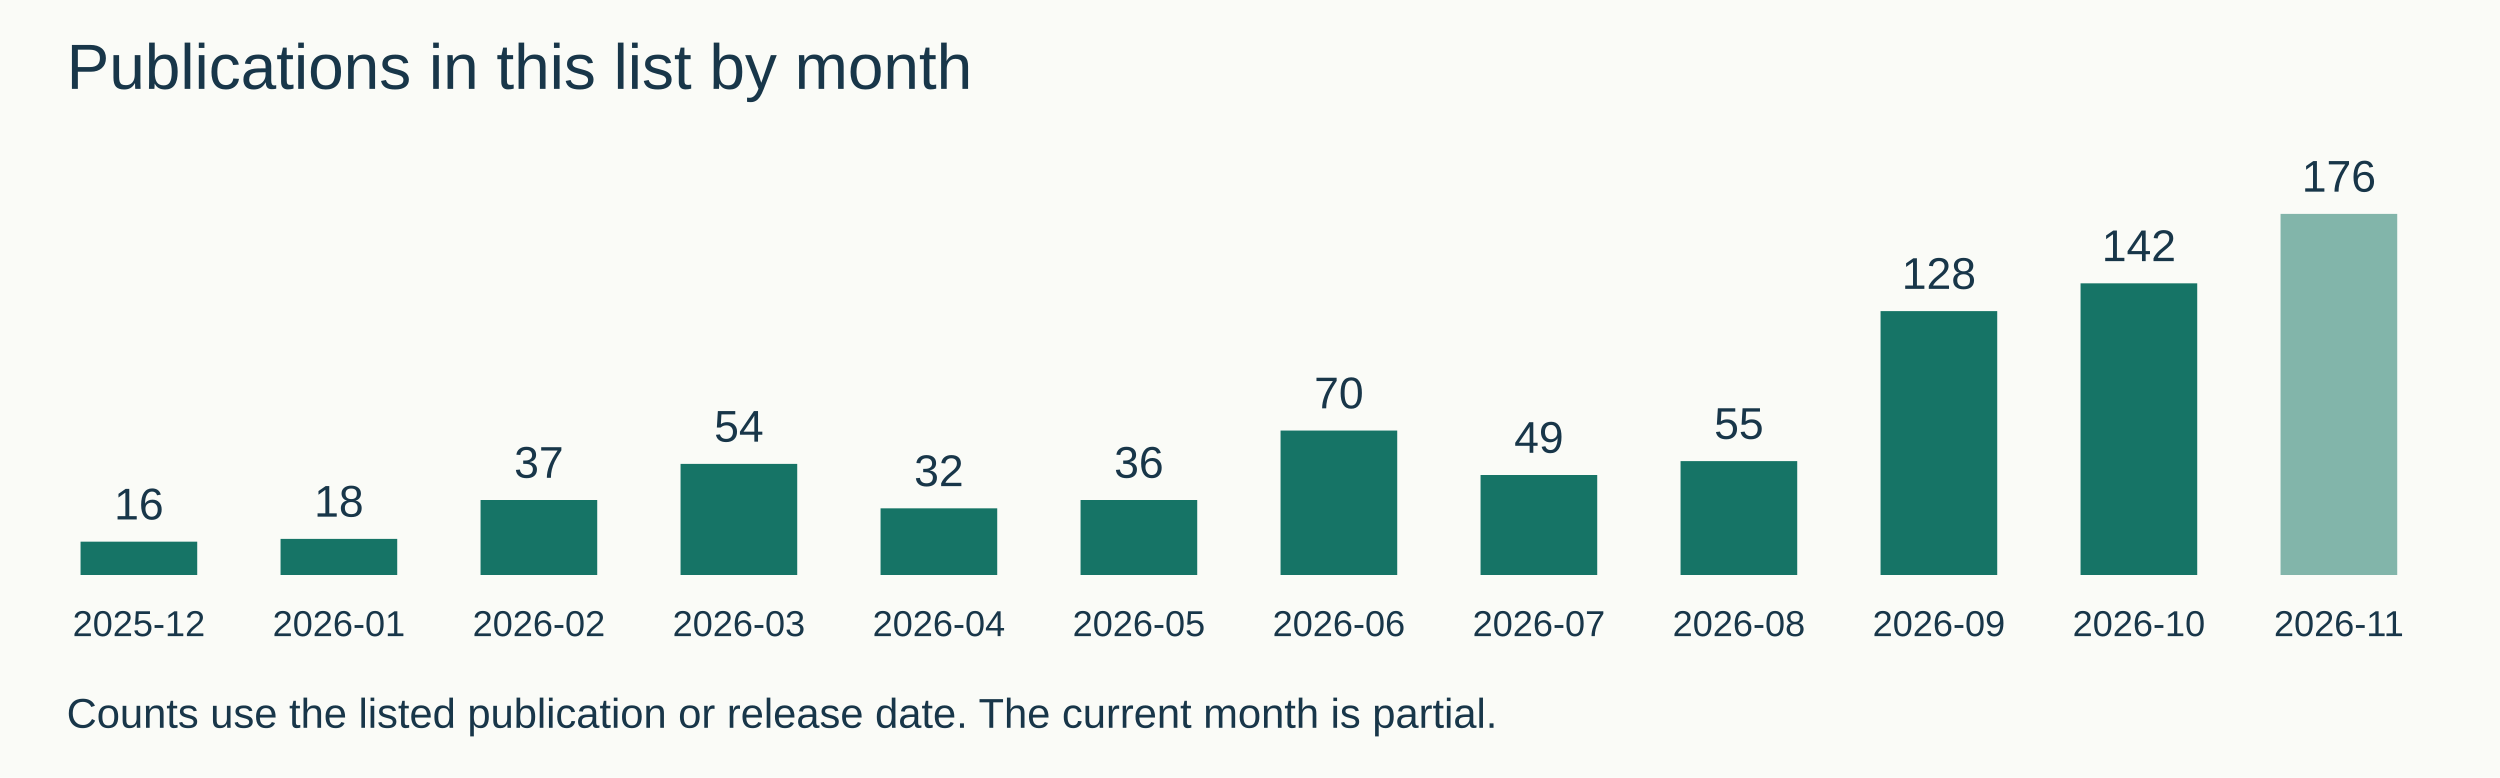
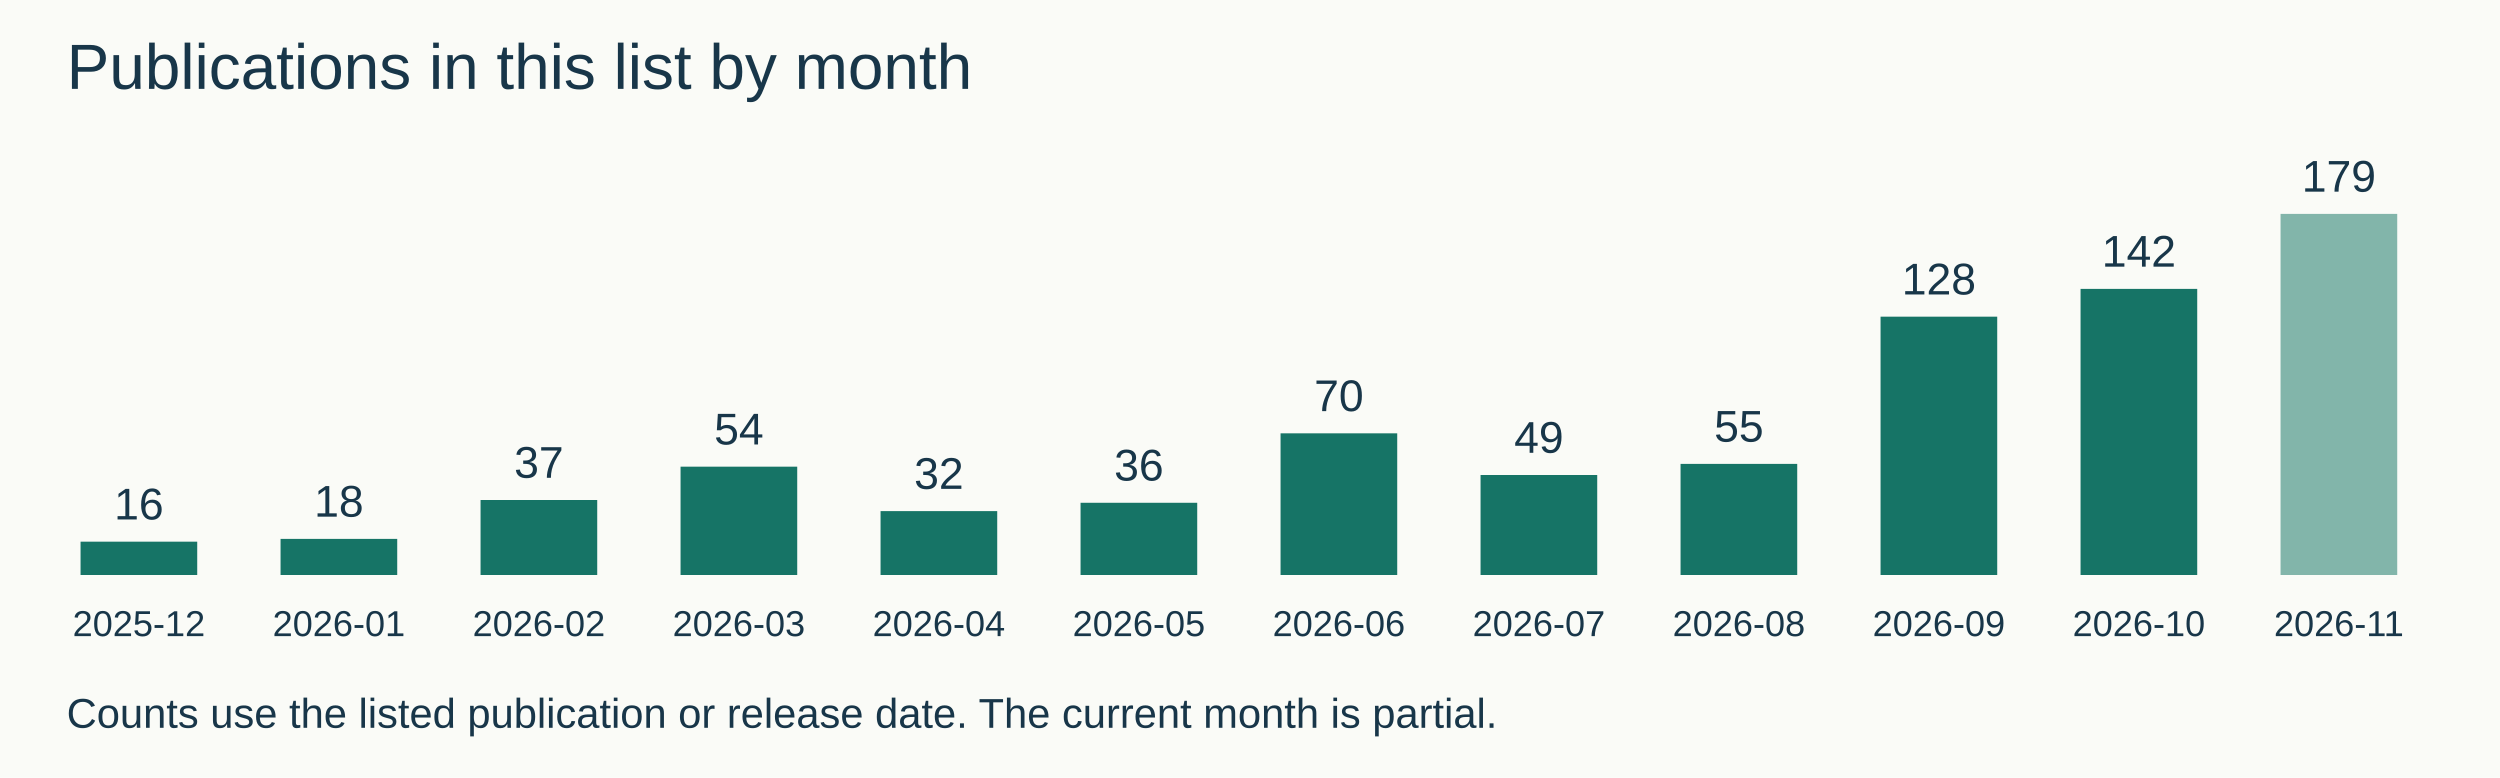
<svg xmlns="http://www.w3.org/2000/svg" width="900" height="280" viewBox="0 0 900 280" font-family="Arial,sans-serif">
  <rect width="900" height="280" fill="#fafbf7" />
  <text x="24" y="32" font-size="23" fill="#183649" text-anchor="start">Publications in this list by month</text>
  <rect x="29" y="195" width="42" height="12" fill="#167466" />
  <text x="50" y="187" font-size="16" fill="#183649" text-anchor="middle">16</text>
  <text x="50" y="229" font-size="13" fill="#183649" text-anchor="middle">2025-12</text>
  <rect x="101" y="194" width="42" height="13" fill="#167466" />
  <text x="122" y="186" font-size="16" fill="#183649" text-anchor="middle">18</text>
  <text x="122" y="229" font-size="13" fill="#183649" text-anchor="middle">2026-01</text>
  <rect x="173" y="180" width="42" height="27" fill="#167466" />
  <text x="194" y="172" font-size="16" fill="#183649" text-anchor="middle">37</text>
  <text x="194" y="229" font-size="13" fill="#183649" text-anchor="middle">2026-02</text>
-   <rect x="245" y="167" width="42" height="40" fill="#167466" />
-   <text x="266" y="159" font-size="16" fill="#183649" text-anchor="middle">54</text>
+   <rect x="245" y="168" width="42" height="39" fill="#167466" />
+   <text x="266" y="160" font-size="16" fill="#183649" text-anchor="middle">54</text>
  <text x="266" y="229" font-size="13" fill="#183649" text-anchor="middle">2026-03</text>
-   <rect x="317" y="183" width="42" height="24" fill="#167466" />
-   <text x="338" y="175" font-size="16" fill="#183649" text-anchor="middle">32</text>
+   <rect x="317" y="184" width="42" height="23" fill="#167466" />
+   <text x="338" y="176" font-size="16" fill="#183649" text-anchor="middle">32</text>
  <text x="338" y="229" font-size="13" fill="#183649" text-anchor="middle">2026-04</text>
-   <rect x="389" y="180" width="42" height="27" fill="#167466" />
-   <text x="410" y="172" font-size="16" fill="#183649" text-anchor="middle">36</text>
+   <rect x="389" y="181" width="42" height="26" fill="#167466" />
+   <text x="410" y="173" font-size="16" fill="#183649" text-anchor="middle">36</text>
  <text x="410" y="229" font-size="13" fill="#183649" text-anchor="middle">2026-05</text>
-   <rect x="461" y="155" width="42" height="52" fill="#167466" />
-   <text x="482" y="147" font-size="16" fill="#183649" text-anchor="middle">70</text>
+   <rect x="461" y="156" width="42" height="51" fill="#167466" />
+   <text x="482" y="148" font-size="16" fill="#183649" text-anchor="middle">70</text>
  <text x="482" y="229" font-size="13" fill="#183649" text-anchor="middle">2026-06</text>
  <rect x="533" y="171" width="42" height="36" fill="#167466" />
  <text x="554" y="163" font-size="16" fill="#183649" text-anchor="middle">49</text>
  <text x="554" y="229" font-size="13" fill="#183649" text-anchor="middle">2026-07</text>
-   <rect x="605" y="166" width="42" height="41" fill="#167466" />
-   <text x="626" y="158" font-size="16" fill="#183649" text-anchor="middle">55</text>
+   <rect x="605" y="167" width="42" height="40" fill="#167466" />
+   <text x="626" y="159" font-size="16" fill="#183649" text-anchor="middle">55</text>
  <text x="626" y="229" font-size="13" fill="#183649" text-anchor="middle">2026-08</text>
-   <rect x="677" y="112" width="42" height="95" fill="#167466" />
-   <text x="698" y="104" font-size="16" fill="#183649" text-anchor="middle">128</text>
+   <rect x="677" y="114" width="42" height="93" fill="#167466" />
+   <text x="698" y="106" font-size="16" fill="#183649" text-anchor="middle">128</text>
  <text x="698" y="229" font-size="13" fill="#183649" text-anchor="middle">2026-09</text>
-   <rect x="749" y="102" width="42" height="105" fill="#167466" />
-   <text x="770" y="94" font-size="16" fill="#183649" text-anchor="middle">142</text>
+   <rect x="749" y="104" width="42" height="103" fill="#167466" />
+   <text x="770" y="96" font-size="16" fill="#183649" text-anchor="middle">142</text>
  <text x="770" y="229" font-size="13" fill="#183649" text-anchor="middle">2026-10</text>
  <rect x="821" y="77" width="42" height="130" fill="#82b5aa" />
-   <text x="842" y="69" font-size="16" fill="#183649" text-anchor="middle">176</text>
+   <text x="842" y="69" font-size="16" fill="#183649" text-anchor="middle">179</text>
  <text x="842" y="229" font-size="13" fill="#183649" text-anchor="middle">2026-11</text>
  <text x="24" y="262" font-size="15" fill="#183649" text-anchor="start">Counts use the listed publication or release date. The current month is partial.</text>
</svg>
